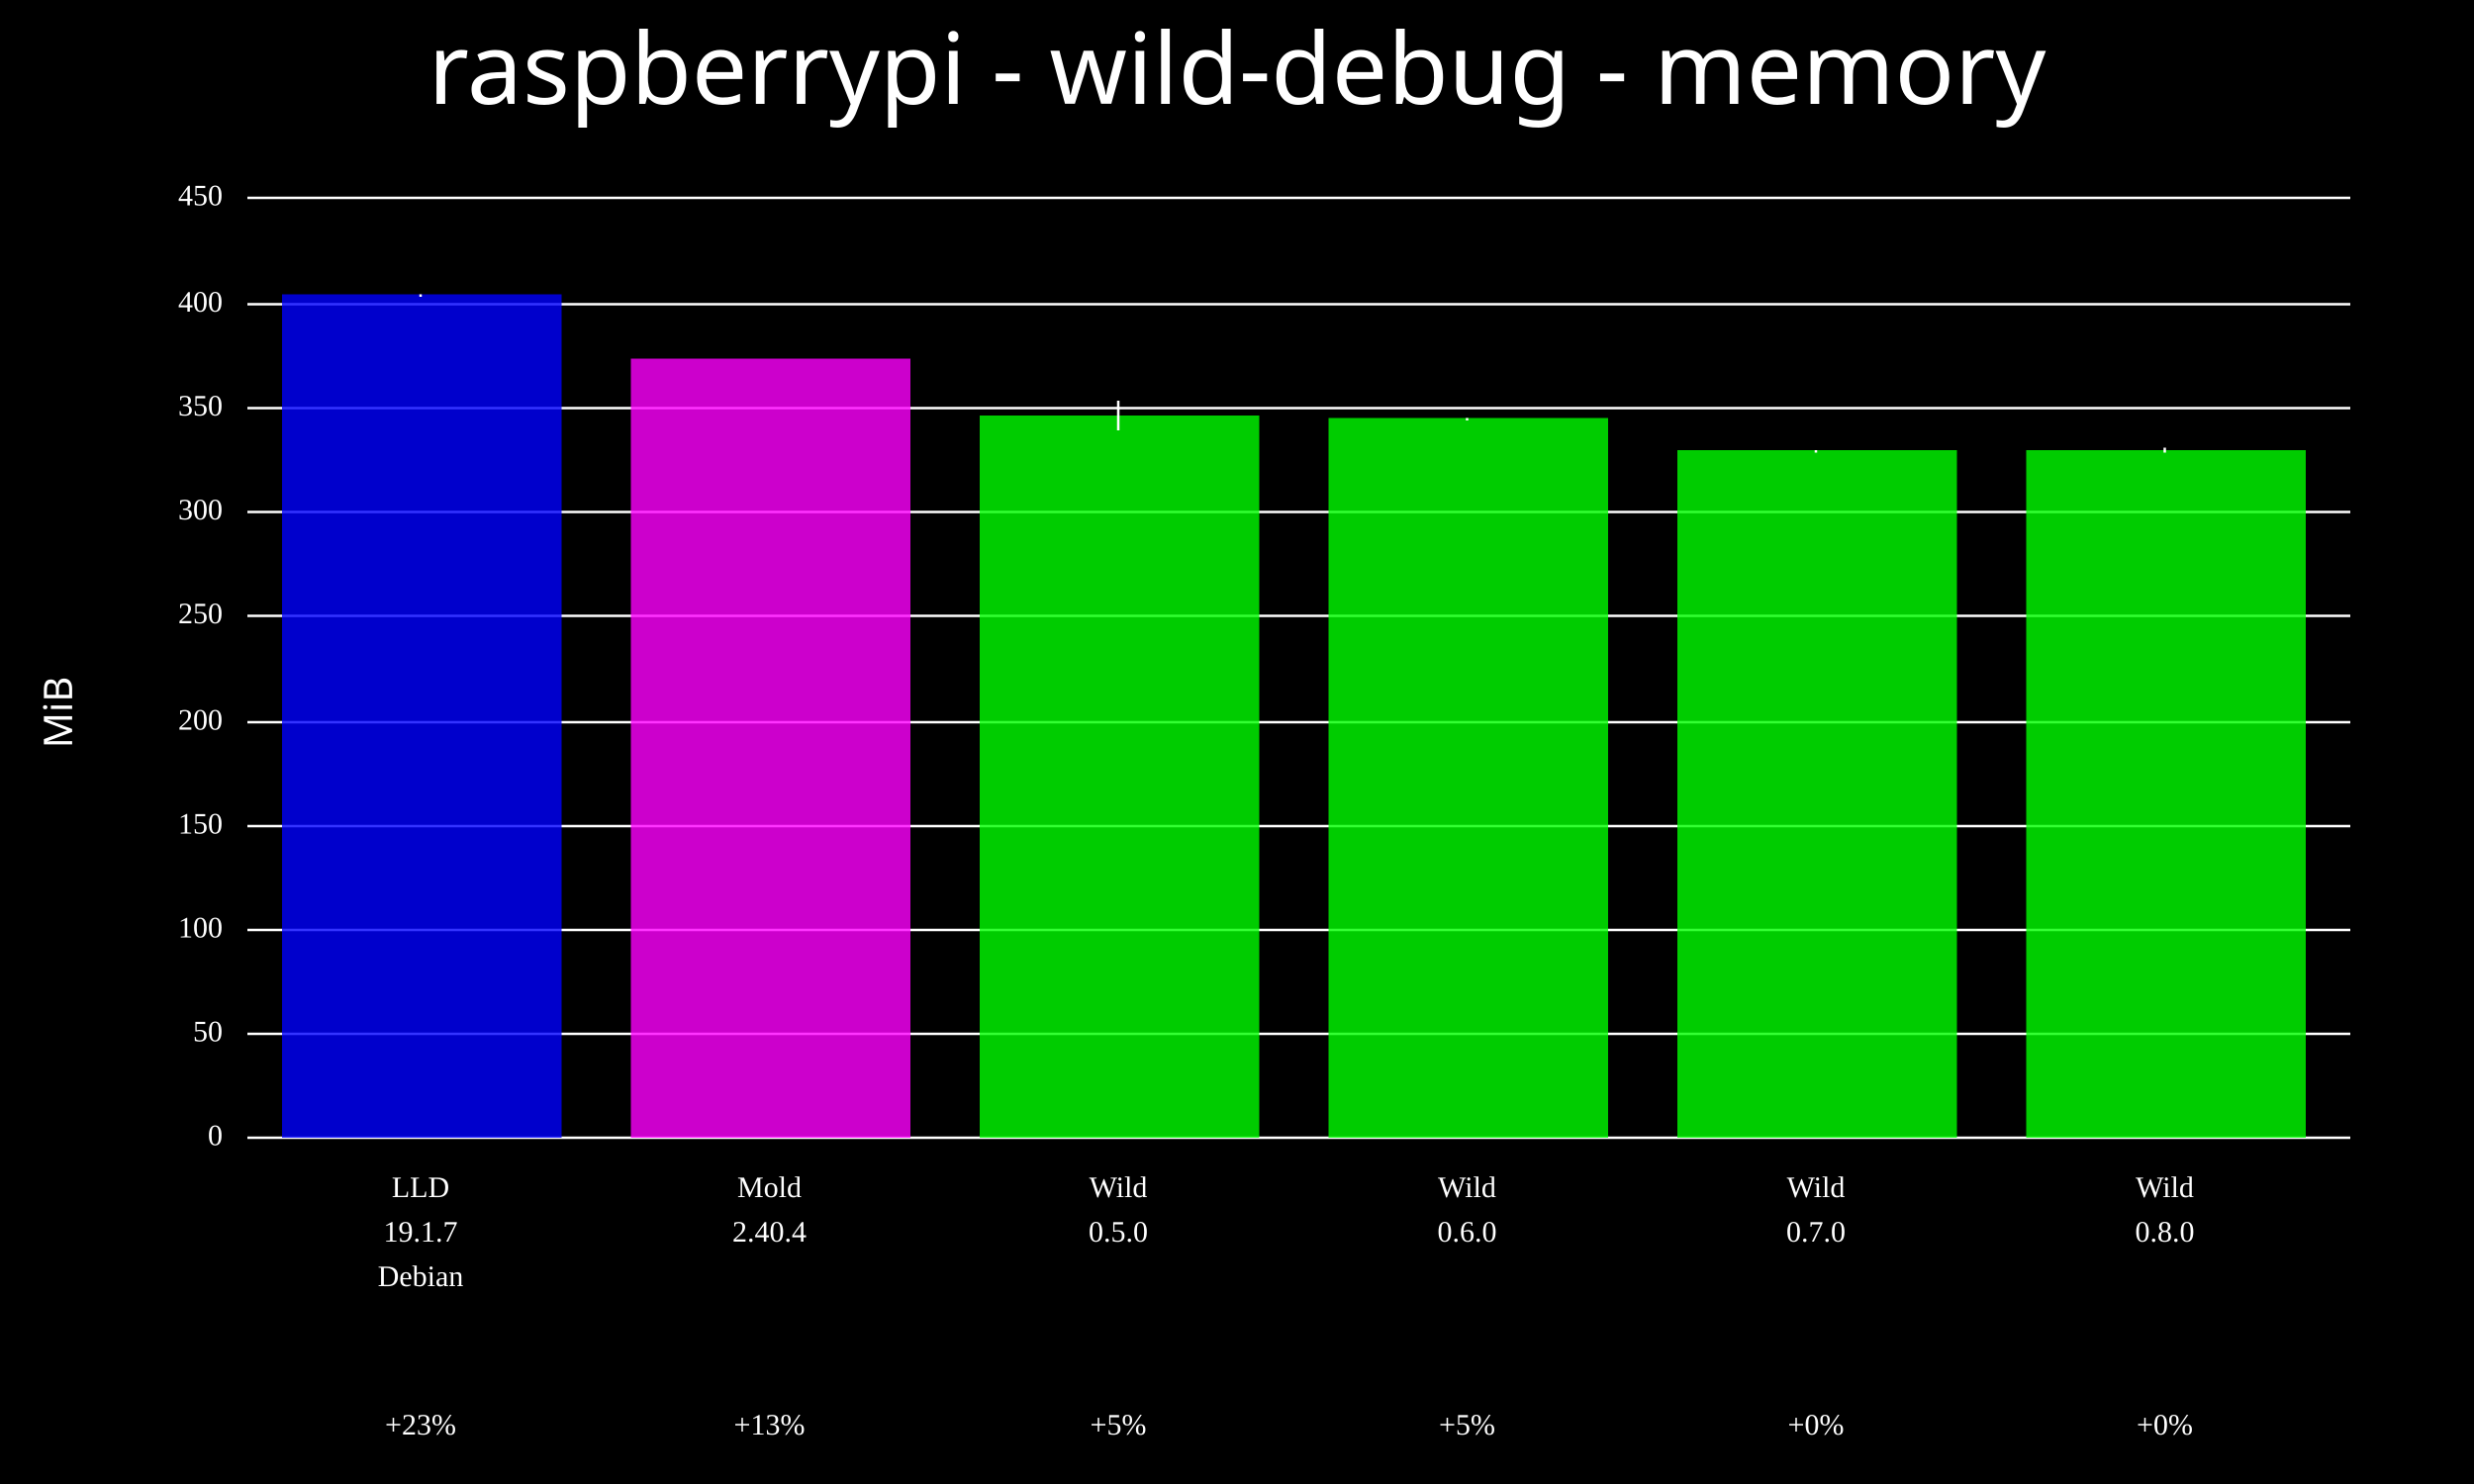
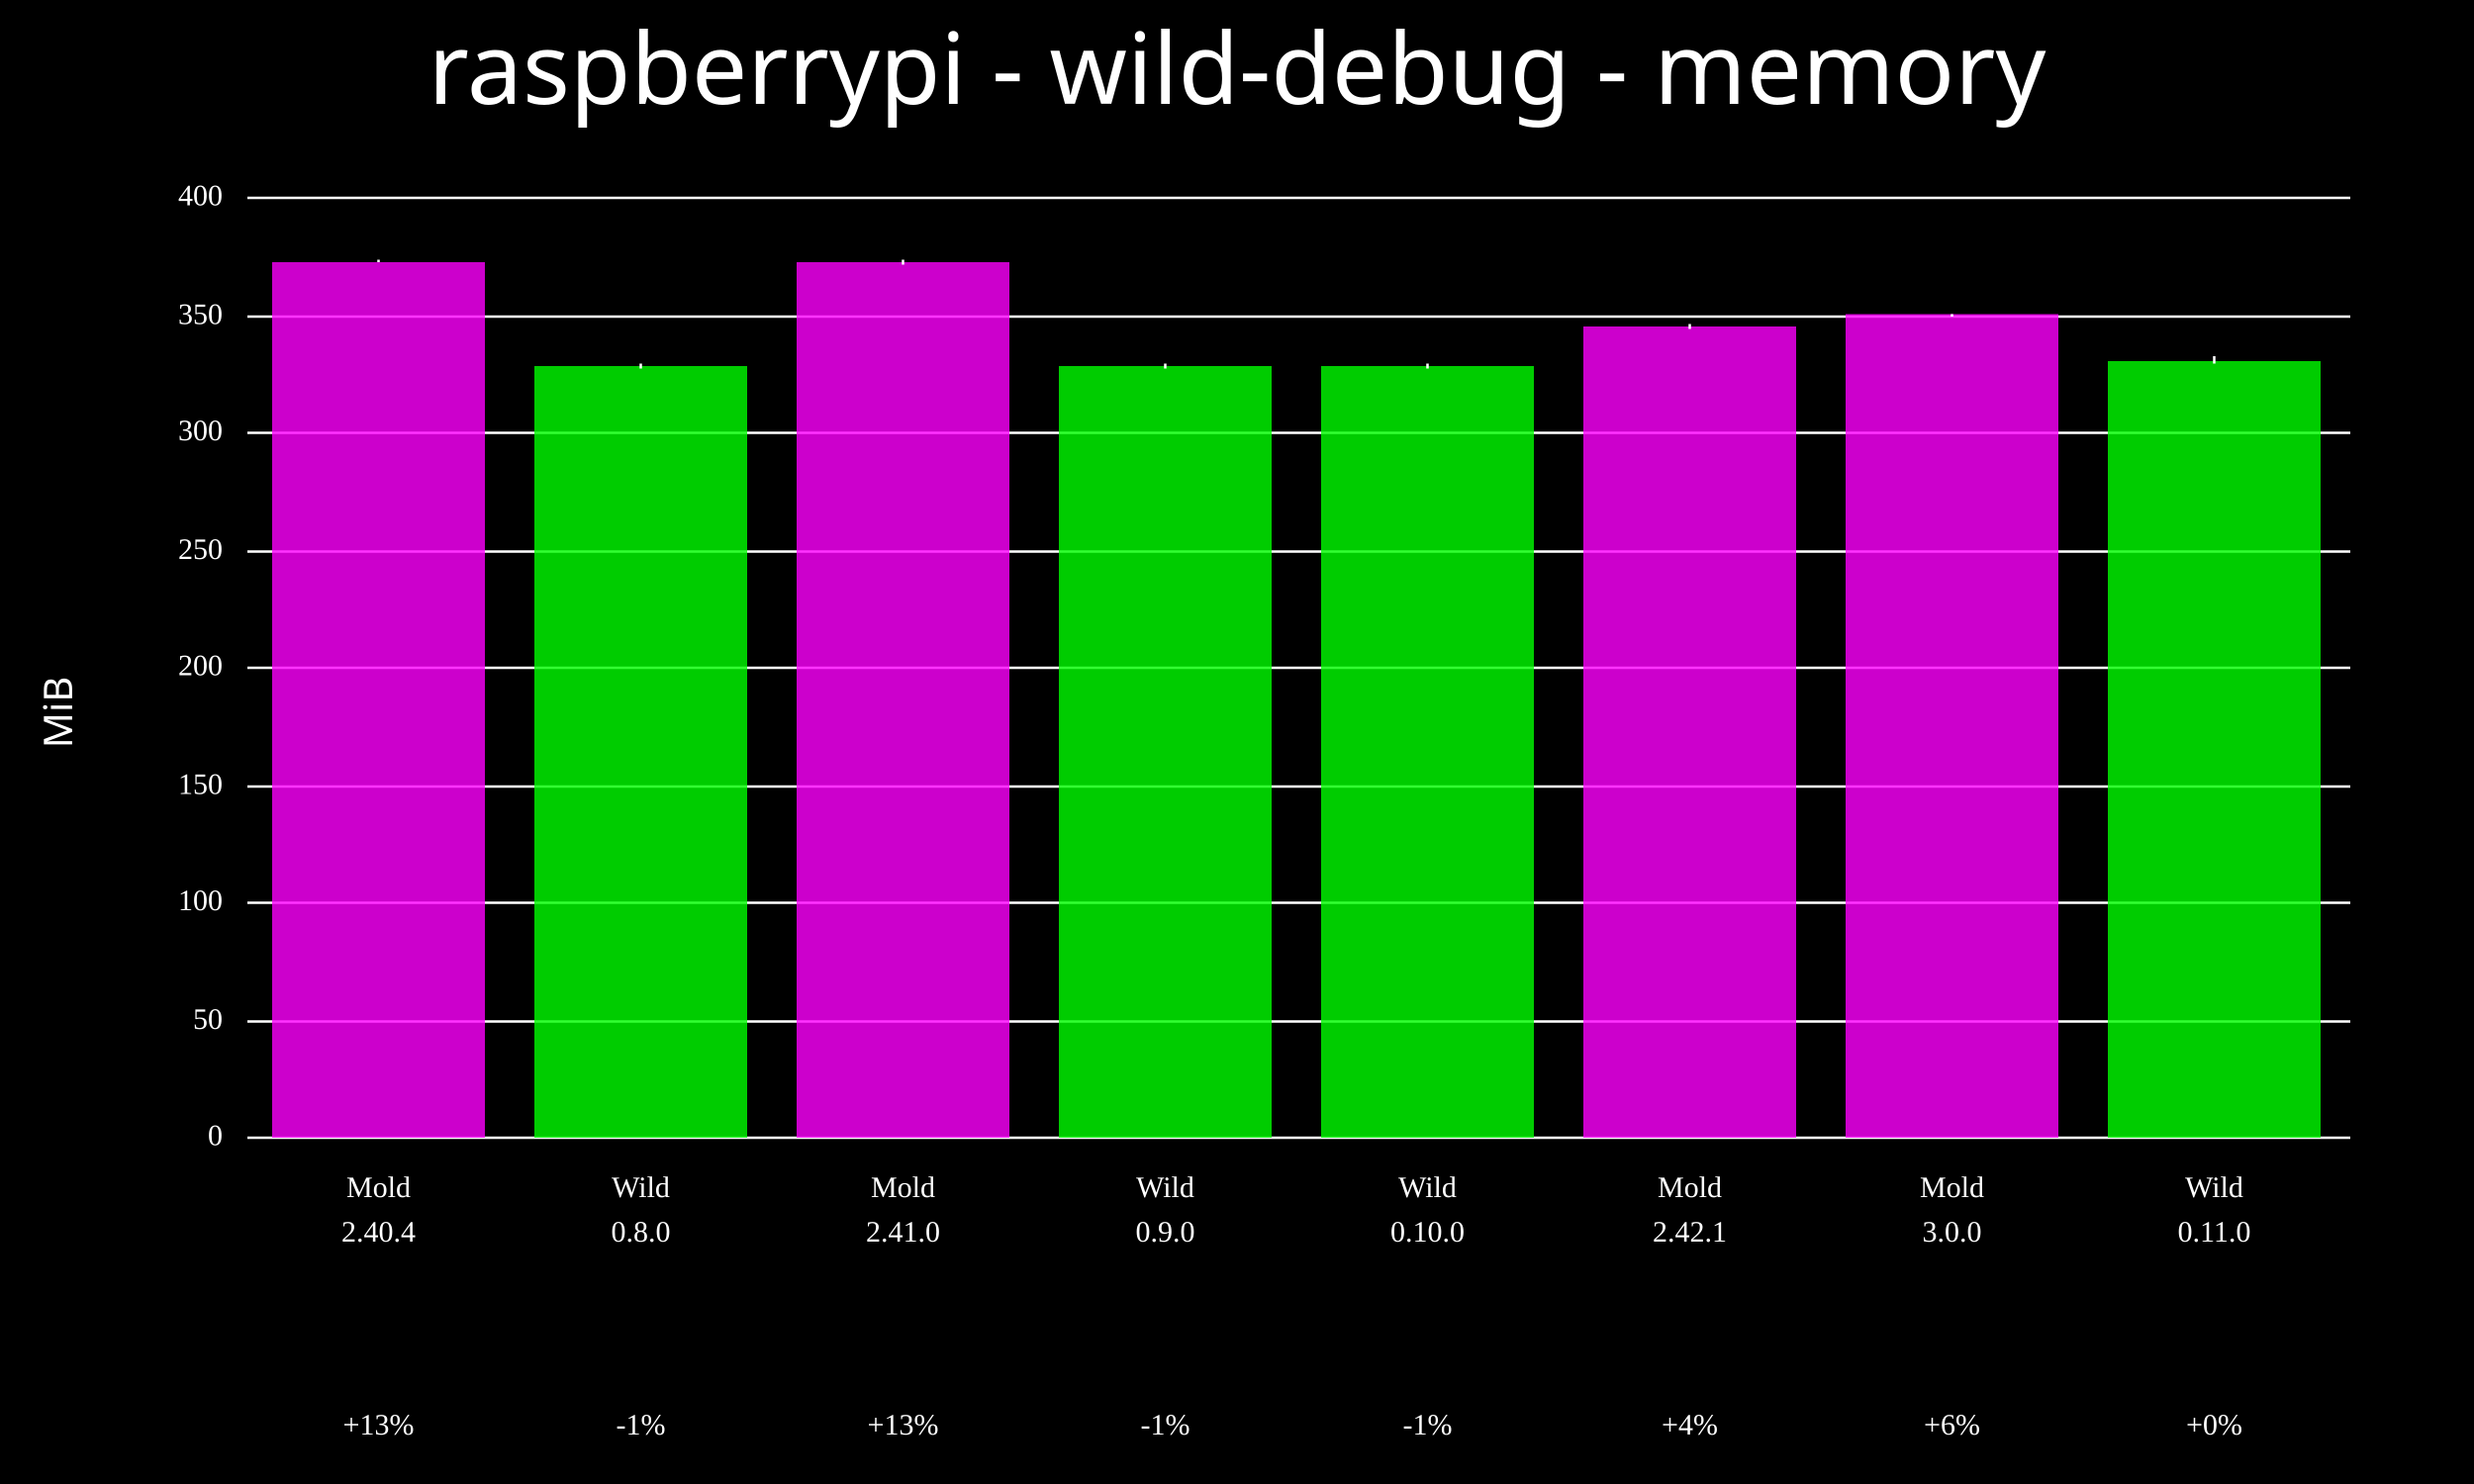
<svg xmlns="http://www.w3.org/2000/svg" width="1000" height="600" viewBox="0 0 1000 600">
  <rect x="0" y="0" width="1000" height="600" fill="#000000" />
  <text x="500" y="10" dy="0.8em" text-anchor="middle" font-family="sans-serif" font-size="40" fill="#FFFFFF">
raspberrypi - wild-debug - memory</text>
  <text x="5" y="300" dy="0.76em" text-anchor="middle" font-family="sans-serif" font-size="16" fill="#FFFFFF" transform="rotate(270, 5, 288)">MiB</text>
  <line x1="100" y1="460" x2="950" y2="460" stroke="#FFFFFF" />
  <text x="90" y="460" dy="0.5ex" text-anchor="end" fill="#FFFFFF">0</text>
-   <line x1="100" y1="418" x2="950" y2="418" stroke="#FFFFFF" />
-   <text x="90" y="418" dy="0.5ex" text-anchor="end" fill="#FFFFFF">50</text>
-   <line x1="100" y1="376" x2="950" y2="376" stroke="#FFFFFF" />
-   <text x="90" y="376" dy="0.5ex" text-anchor="end" fill="#FFFFFF">100</text>
-   <line x1="100" y1="334" x2="950" y2="334" stroke="#FFFFFF" />
-   <text x="90" y="334" dy="0.5ex" text-anchor="end" fill="#FFFFFF">150</text>
-   <line x1="100" y1="292" x2="950" y2="292" stroke="#FFFFFF" />
-   <text x="90" y="292" dy="0.5ex" text-anchor="end" fill="#FFFFFF">200</text>
-   <line x1="100" y1="249" x2="950" y2="249" stroke="#FFFFFF" />
-   <text x="90" y="249" dy="0.5ex" text-anchor="end" fill="#FFFFFF">250</text>
-   <line x1="100" y1="207" x2="950" y2="207" stroke="#FFFFFF" />
-   <text x="90" y="207" dy="0.5ex" text-anchor="end" fill="#FFFFFF">300</text>
-   <line x1="100" y1="165" x2="950" y2="165" stroke="#FFFFFF" />
-   <text x="90" y="165" dy="0.5ex" text-anchor="end" fill="#FFFFFF">350</text>
-   <line x1="100" y1="123" x2="950" y2="123" stroke="#FFFFFF" />
-   <text x="90" y="123" dy="0.5ex" text-anchor="end" fill="#FFFFFF">400</text>
+   <line x1="100" y1="413" x2="950" y2="413" stroke="#FFFFFF" />
+   <text x="90" y="413" dy="0.5ex" text-anchor="end" fill="#FFFFFF">50</text>
+   <line x1="100" y1="365" x2="950" y2="365" stroke="#FFFFFF" />
+   <text x="90" y="365" dy="0.5ex" text-anchor="end" fill="#FFFFFF">100</text>
+   <line x1="100" y1="318" x2="950" y2="318" stroke="#FFFFFF" />
+   <text x="90" y="318" dy="0.5ex" text-anchor="end" fill="#FFFFFF">150</text>
+   <line x1="100" y1="270" x2="950" y2="270" stroke="#FFFFFF" />
+   <text x="90" y="270" dy="0.5ex" text-anchor="end" fill="#FFFFFF">200</text>
+   <line x1="100" y1="223" x2="950" y2="223" stroke="#FFFFFF" />
+   <text x="90" y="223" dy="0.5ex" text-anchor="end" fill="#FFFFFF">250</text>
+   <line x1="100" y1="175" x2="950" y2="175" stroke="#FFFFFF" />
+   <text x="90" y="175" dy="0.5ex" text-anchor="end" fill="#FFFFFF">300</text>
+   <line x1="100" y1="128" x2="950" y2="128" stroke="#FFFFFF" />
+   <text x="90" y="128" dy="0.5ex" text-anchor="end" fill="#FFFFFF">350</text>
  <line x1="100" y1="80" x2="950" y2="80" stroke="#FFFFFF" />
-   <text x="90" y="80" dy="0.5ex" text-anchor="end" fill="#FFFFFF">450</text>
-   <rect fill="#0000FF" opacity="0.8" x="114" y="119" width="113" height="341" />
-   <line stroke="#FFFFFF" x1="170" y1="119" x2="170" y2="120" />
-   <text x="170" y="484" fill="#FFFFFF" text-anchor="middle">LLD</text>
-   <text x="170" y="502" fill="#FFFFFF" text-anchor="middle">19.1.7</text>
-   <text x="170" y="520" fill="#FFFFFF" text-anchor="middle">Debian</text>
-   <text x="170" y="580" fill="#FFFFFF" text-anchor="middle">+23%</text>
-   <rect fill="#FF00FF" opacity="0.8" x="255" y="145" width="113" height="315" />
-   <line stroke="#FFFFFF" x1="311" y1="145" x2="311" y2="145" />
-   <text x="311" y="484" fill="#FFFFFF" text-anchor="middle">Mold</text>
-   <text x="311" y="502" fill="#FFFFFF" text-anchor="middle">2.40.4</text>
-   <text x="311" y="580" fill="#FFFFFF" text-anchor="middle">+13%</text>
-   <rect fill="#00FF00" opacity="0.8" x="396" y="168" width="113" height="292" />
-   <line stroke="#FFFFFF" x1="452" y1="162" x2="452" y2="174" />
-   <text x="452" y="484" fill="#FFFFFF" text-anchor="middle">Wild</text>
-   <text x="452" y="502" fill="#FFFFFF" text-anchor="middle">0.5.0</text>
-   <text x="452" y="580" fill="#FFFFFF" text-anchor="middle">+5%</text>
-   <rect fill="#00FF00" opacity="0.8" x="537" y="169" width="113" height="291" />
-   <line stroke="#FFFFFF" x1="593" y1="169" x2="593" y2="170" />
-   <text x="593" y="484" fill="#FFFFFF" text-anchor="middle">Wild</text>
-   <text x="593" y="502" fill="#FFFFFF" text-anchor="middle">0.6.0</text>
-   <text x="593" y="580" fill="#FFFFFF" text-anchor="middle">+5%</text>
-   <rect fill="#00FF00" opacity="0.8" x="678" y="182" width="113" height="278" />
-   <line stroke="#FFFFFF" x1="734" y1="182" x2="734" y2="183" />
-   <text x="734" y="484" fill="#FFFFFF" text-anchor="middle">Wild</text>
-   <text x="734" y="502" fill="#FFFFFF" text-anchor="middle">0.7.0</text>
-   <text x="734" y="580" fill="#FFFFFF" text-anchor="middle">+0%</text>
-   <rect fill="#00FF00" opacity="0.8" x="819" y="182" width="113" height="278" />
-   <line stroke="#FFFFFF" x1="875" y1="181" x2="875" y2="183" />
-   <text x="875" y="484" fill="#FFFFFF" text-anchor="middle">Wild</text>
-   <text x="875" y="502" fill="#FFFFFF" text-anchor="middle">0.8.0</text>
-   <text x="875" y="580" fill="#FFFFFF" text-anchor="middle">+0%</text>
+   <text x="90" y="80" dy="0.5ex" text-anchor="end" fill="#FFFFFF">400</text>
+   <rect fill="#FF00FF" opacity="0.8" x="110" y="106" width="86" height="354" />
+   <line stroke="#FFFFFF" x1="153" y1="105" x2="153" y2="106" />
+   <text x="153" y="484" fill="#FFFFFF" text-anchor="middle">Mold</text>
+   <text x="153" y="502" fill="#FFFFFF" text-anchor="middle">2.40.4</text>
+   <text x="153" y="580" fill="#FFFFFF" text-anchor="middle">+13%</text>
+   <rect fill="#00FF00" opacity="0.8" x="216" y="148" width="86" height="312" />
+   <line stroke="#FFFFFF" x1="259" y1="147" x2="259" y2="149" />
+   <text x="259" y="484" fill="#FFFFFF" text-anchor="middle">Wild</text>
+   <text x="259" y="502" fill="#FFFFFF" text-anchor="middle">0.8.0</text>
+   <text x="259" y="580" fill="#FFFFFF" text-anchor="middle">-1%</text>
+   <rect fill="#FF00FF" opacity="0.8" x="322" y="106" width="86" height="354" />
+   <line stroke="#FFFFFF" x1="365" y1="105" x2="365" y2="107" />
+   <text x="365" y="484" fill="#FFFFFF" text-anchor="middle">Mold</text>
+   <text x="365" y="502" fill="#FFFFFF" text-anchor="middle">2.41.0</text>
+   <text x="365" y="580" fill="#FFFFFF" text-anchor="middle">+13%</text>
+   <rect fill="#00FF00" opacity="0.8" x="428" y="148" width="86" height="312" />
+   <line stroke="#FFFFFF" x1="471" y1="147" x2="471" y2="149" />
+   <text x="471" y="484" fill="#FFFFFF" text-anchor="middle">Wild</text>
+   <text x="471" y="502" fill="#FFFFFF" text-anchor="middle">0.9.0</text>
+   <text x="471" y="580" fill="#FFFFFF" text-anchor="middle">-1%</text>
+   <rect fill="#00FF00" opacity="0.8" x="534" y="148" width="86" height="312" />
+   <line stroke="#FFFFFF" x1="577" y1="147" x2="577" y2="149" />
+   <text x="577" y="484" fill="#FFFFFF" text-anchor="middle">Wild</text>
+   <text x="577" y="502" fill="#FFFFFF" text-anchor="middle">0.10.0</text>
+   <text x="577" y="580" fill="#FFFFFF" text-anchor="middle">-1%</text>
+   <rect fill="#FF00FF" opacity="0.8" x="640" y="132" width="86" height="328" />
+   <line stroke="#FFFFFF" x1="683" y1="131" x2="683" y2="133" />
+   <text x="683" y="484" fill="#FFFFFF" text-anchor="middle">Mold</text>
+   <text x="683" y="502" fill="#FFFFFF" text-anchor="middle">2.42.1</text>
+   <text x="683" y="580" fill="#FFFFFF" text-anchor="middle">+4%</text>
+   <rect fill="#FF00FF" opacity="0.8" x="746" y="127" width="86" height="333" />
+   <line stroke="#FFFFFF" x1="789" y1="127" x2="789" y2="128" />
+   <text x="789" y="484" fill="#FFFFFF" text-anchor="middle">Mold</text>
+   <text x="789" y="502" fill="#FFFFFF" text-anchor="middle">3.0.0</text>
+   <text x="789" y="580" fill="#FFFFFF" text-anchor="middle">+6%</text>
+   <rect fill="#00FF00" opacity="0.8" x="852" y="146" width="86" height="314" />
+   <line stroke="#FFFFFF" x1="895" y1="144" x2="895" y2="147" />
+   <text x="895" y="484" fill="#FFFFFF" text-anchor="middle">Wild</text>
+   <text x="895" y="502" fill="#FFFFFF" text-anchor="middle">0.11.0</text>
+   <text x="895" y="580" fill="#FFFFFF" text-anchor="middle">+0%</text>
</svg>
